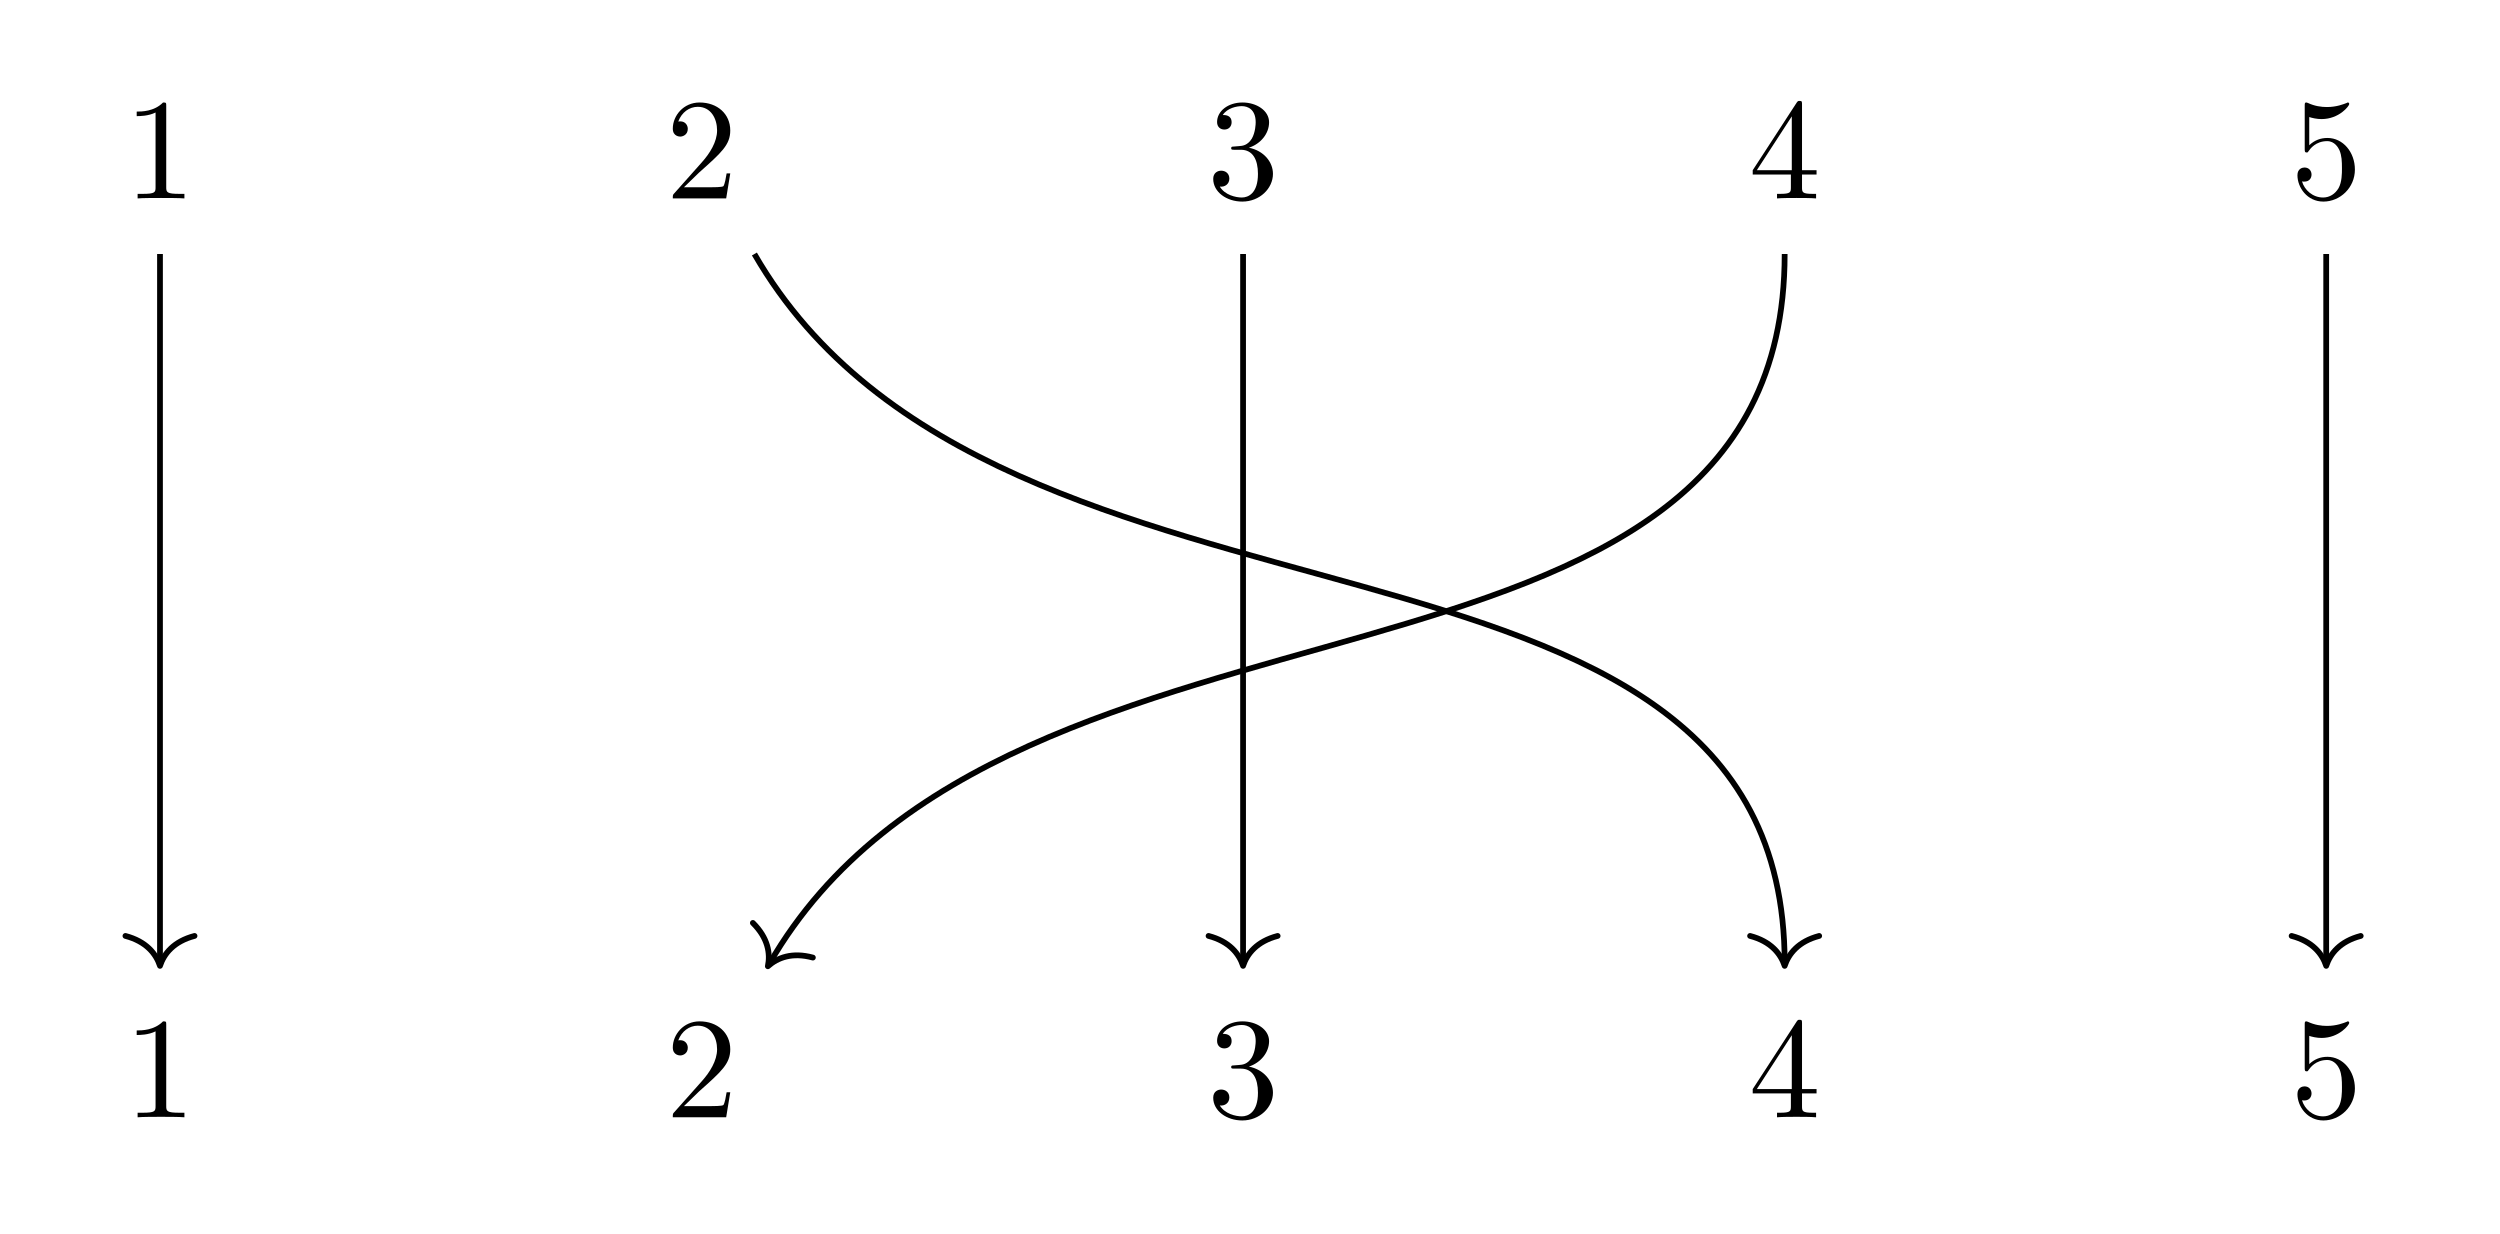
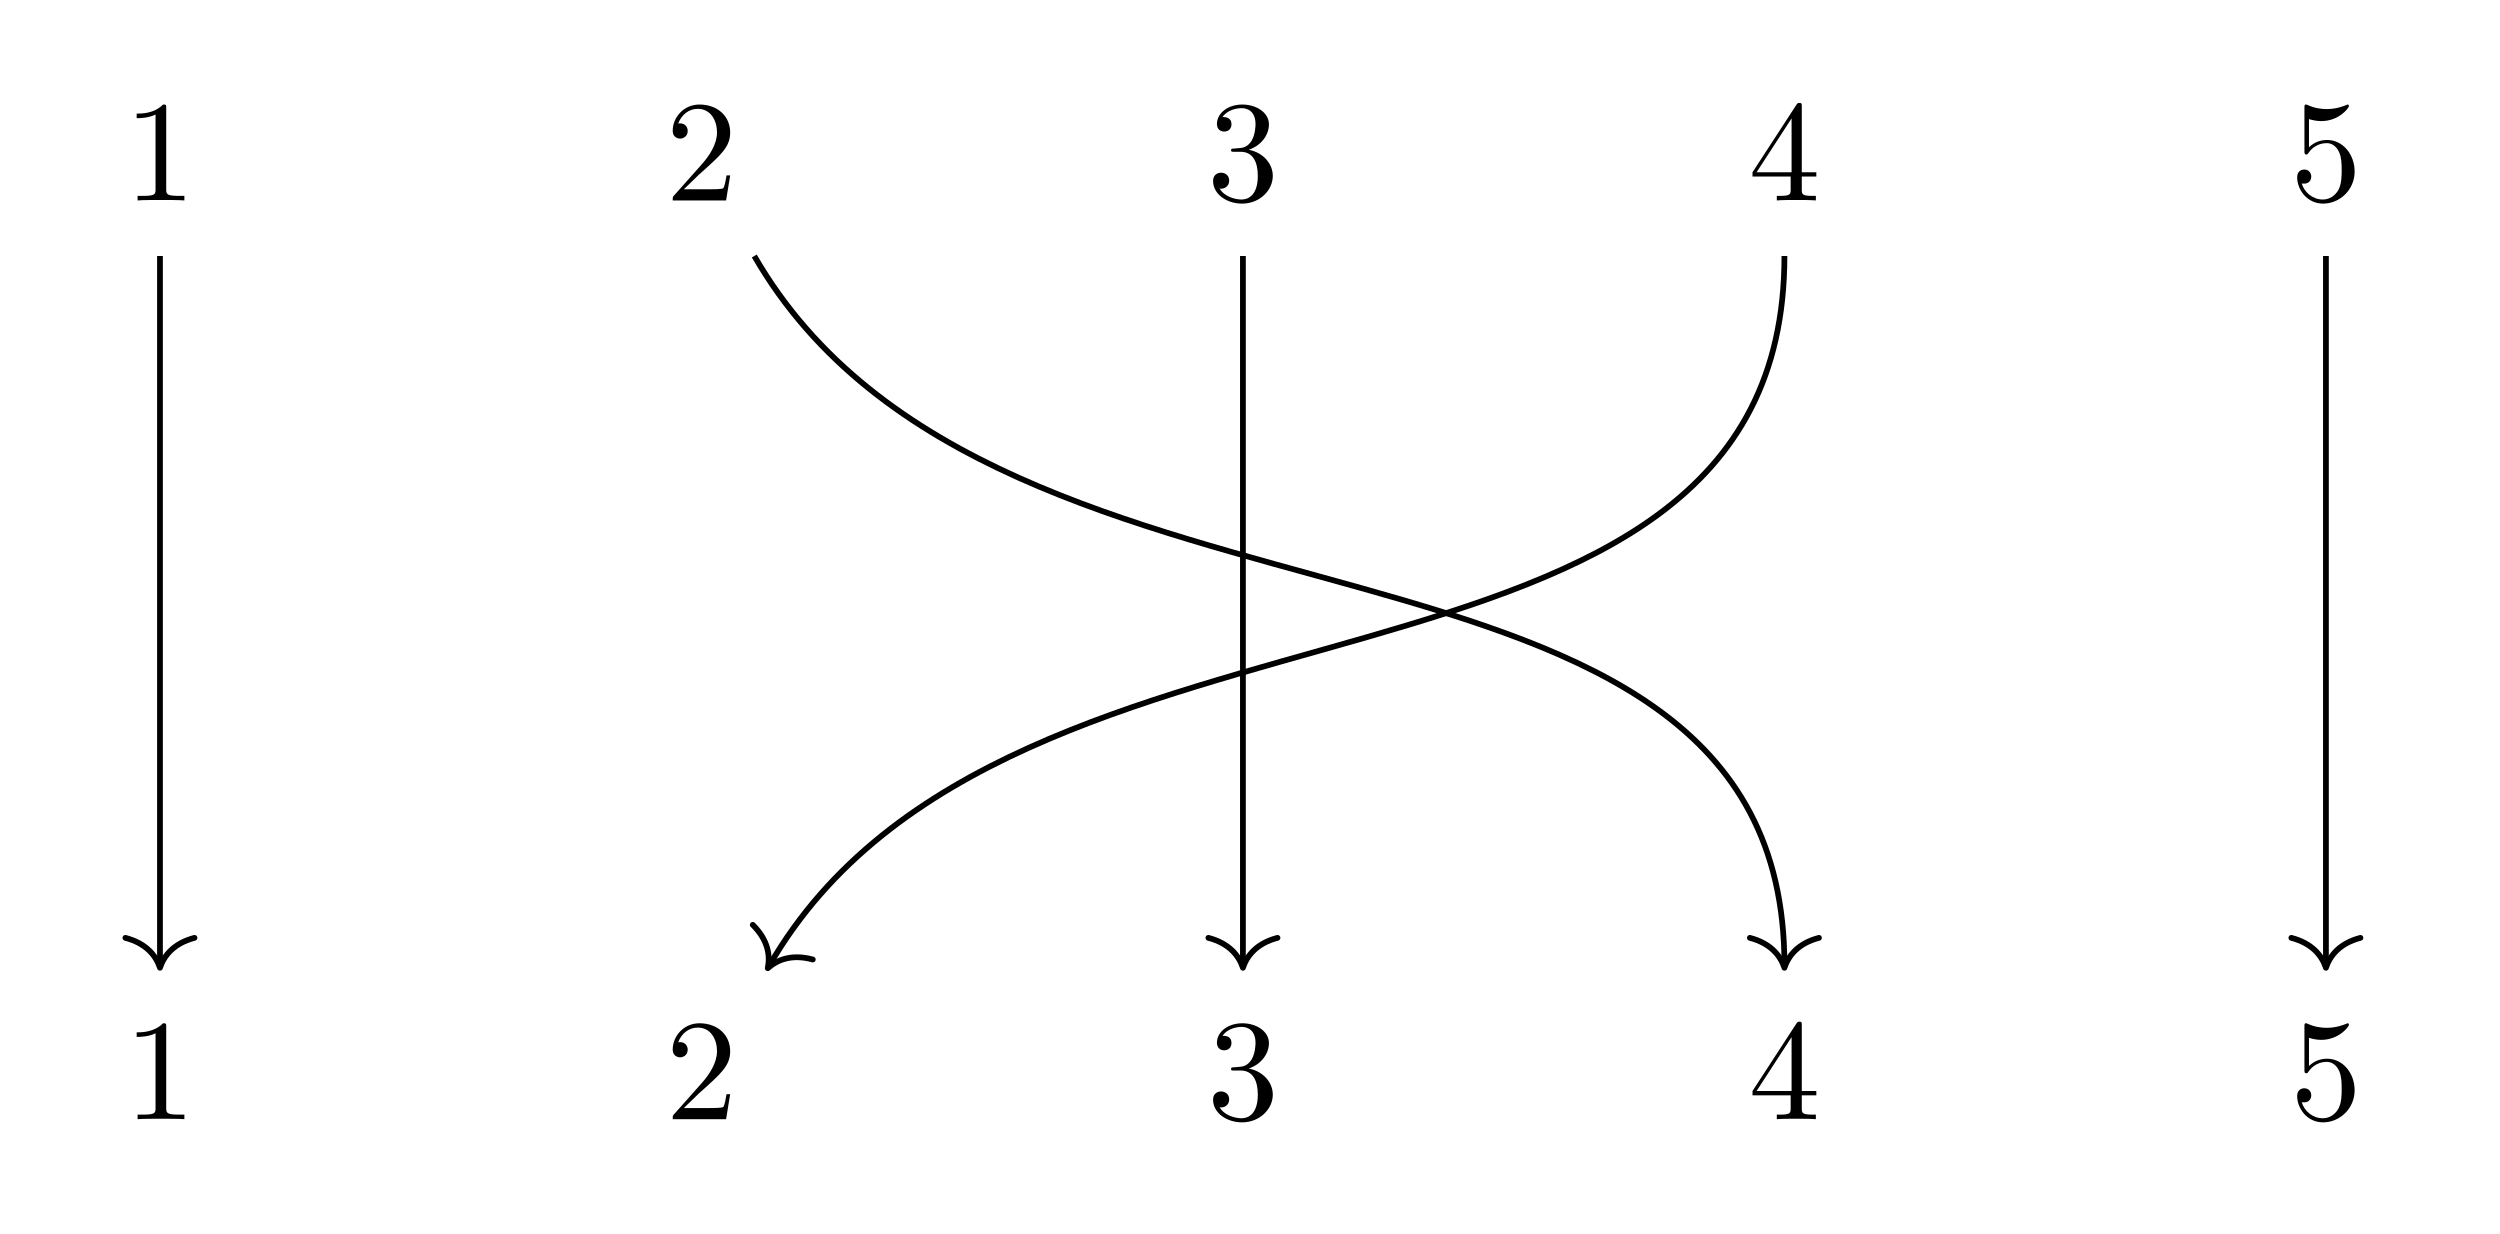
- <svg xmlns="http://www.w3.org/2000/svg" width="608pt" height="300pt" viewBox="0 0 608 300" version="1.1">
+ <svg xmlns="http://www.w3.org/2000/svg" width="608px" height="300px" viewBox="0 0 608 300" version="1.1">
  <g id="surface1">
-     <path style=" stroke:none;fill-rule:nonzero;fill:rgb(0%,0%,0%);fill-opacity:1;" d="M 40.426 25.812 C 40.426 24.984 40.426 24.926 39.652 24.926 C 37.5 27.137 34.406 27.137 33.246 27.137 L 33.246 28.242 C 33.965 28.242 36.062 28.242 37.832 27.359 L 37.832 45.492 C 37.832 46.762 37.777 47.148 34.629 47.148 L 33.469 47.148 L 33.469 48.254 C 34.684 48.145 37.777 48.145 39.156 48.145 C 40.539 48.145 43.574 48.145 44.848 48.254 L 44.848 47.148 L 43.688 47.148 C 40.539 47.148 40.426 46.762 40.426 45.492 Z M 40.426 25.812 " />
-     <path style=" stroke:none;fill-rule:nonzero;fill:rgb(0%,0%,0%);fill-opacity:1;" d="M 166.332 45.547 L 170.031 41.953 C 175.5 37.09 177.598 35.211 177.598 31.727 C 177.598 27.691 174.449 24.926 170.141 24.926 C 166.219 24.926 163.625 28.133 163.625 31.285 C 163.625 33.219 165.336 33.219 165.445 33.219 C 166.055 33.219 167.27 32.777 167.27 31.34 C 167.27 30.457 166.66 29.516 165.445 29.516 C 165.172 29.516 165.059 29.516 164.949 29.57 C 165.777 27.305 167.656 25.977 169.699 25.977 C 172.902 25.977 174.395 28.852 174.395 31.727 C 174.395 34.492 172.629 37.309 170.695 39.465 L 164.012 46.984 C 163.625 47.371 163.625 47.426 163.625 48.254 L 176.605 48.254 L 177.598 42.176 L 176.715 42.176 C 176.547 43.223 176.273 44.773 175.941 45.27 C 175.664 45.547 173.398 45.547 172.629 45.547 Z M 166.332 45.547 " />
-     <path style=" stroke:none;fill-rule:nonzero;fill:rgb(0%,0%,0%);fill-opacity:1;" d="M 303.727 35.926 C 306.598 34.988 308.641 32.5 308.641 29.738 C 308.641 26.863 305.547 24.926 302.18 24.926 C 298.645 24.926 295.992 27.027 295.992 29.68 C 295.992 30.844 296.766 31.504 297.762 31.504 C 298.863 31.504 299.527 30.73 299.527 29.738 C 299.527 27.969 297.926 27.969 297.375 27.969 C 298.477 26.254 300.797 25.812 302.012 25.812 C 303.449 25.812 305.383 26.586 305.383 29.738 C 305.383 30.125 305.328 32.168 304.445 33.715 C 303.395 35.375 302.18 35.484 301.297 35.539 C 301.02 35.539 300.191 35.652 299.914 35.652 C 299.637 35.652 299.418 35.707 299.418 36.039 C 299.418 36.426 299.637 36.426 300.246 36.426 L 301.793 36.426 C 304.664 36.426 305.934 38.801 305.934 42.285 C 305.934 47.039 303.559 48.035 302.012 48.035 C 300.523 48.035 297.871 47.426 296.656 45.379 C 297.871 45.547 298.977 44.773 298.977 43.445 C 298.977 42.176 298.035 41.512 296.988 41.512 C 296.16 41.512 295.055 42.008 295.055 43.5 C 295.055 46.707 298.312 49.027 302.125 49.027 C 306.375 49.027 309.582 45.82 309.582 42.285 C 309.582 39.41 307.371 36.645 303.727 35.926 Z M 303.727 35.926 " />
-     <path style=" stroke:none;fill-rule:nonzero;fill:rgb(0%,0%,0%);fill-opacity:1;" d="M 435.543 42.449 L 435.543 45.547 C 435.543 46.762 435.488 47.148 432.891 47.148 L 432.172 47.148 L 432.172 48.254 C 433.609 48.145 435.43 48.145 436.867 48.145 C 438.359 48.145 440.238 48.145 441.672 48.254 L 441.672 47.148 L 440.898 47.148 C 438.305 47.148 438.25 46.762 438.25 45.547 L 438.25 42.449 L 441.785 42.449 L 441.785 41.398 L 438.25 41.398 L 438.25 25.426 C 438.25 24.762 438.25 24.539 437.695 24.539 C 437.363 24.539 437.254 24.539 436.977 24.926 L 426.262 41.398 L 426.262 42.449 Z M 435.762 41.398 L 427.258 41.398 L 435.762 28.301 Z M 435.762 41.398 " />
-     <path style=" stroke:none;fill-rule:nonzero;fill:rgb(0%,0%,0%);fill-opacity:1;" d="M 572.711 41.234 C 572.711 37.031 569.84 33.551 566.031 33.551 C 564.371 33.551 562.883 34.102 561.609 35.32 L 561.609 28.465 C 562.273 28.688 563.434 28.961 564.594 28.961 C 568.902 28.961 571.332 25.758 571.332 25.312 C 571.332 25.094 571.223 24.926 571 24.926 C 570.945 24.926 570.891 24.926 570.723 25.039 C 570.008 25.312 568.293 26.031 565.918 26.031 C 564.539 26.031 562.938 25.812 561.281 25.039 C 561.004 24.926 560.949 24.926 560.836 24.926 C 560.508 24.926 560.508 25.203 560.508 25.812 L 560.508 36.148 C 560.508 36.812 560.508 37.09 561.004 37.09 C 561.223 37.09 561.336 36.977 561.445 36.758 C 561.832 36.203 563.156 34.324 565.973 34.324 C 567.797 34.324 568.68 35.926 568.957 36.535 C 569.508 37.863 569.562 39.188 569.562 40.957 C 569.562 42.176 569.562 44.273 568.734 45.766 C 567.906 47.148 566.582 48.035 564.98 48.035 C 562.438 48.035 560.449 46.211 559.844 44.109 C 559.953 44.164 560.062 44.164 560.449 44.164 C 561.609 44.164 562.164 43.336 562.164 42.449 C 562.164 41.621 561.609 40.738 560.449 40.738 C 559.953 40.738 558.738 41.012 558.738 42.617 C 558.738 45.602 561.113 49.027 565.035 49.027 C 569.121 49.027 572.711 45.656 572.711 41.234 Z M 572.711 41.234 " />
-     <path style=" stroke:none;fill-rule:nonzero;fill:rgb(0%,0%,0%);fill-opacity:1;" d="M 40.426 249.277 C 40.426 248.449 40.426 248.395 39.652 248.395 C 37.5 250.605 34.406 250.605 33.246 250.605 L 33.246 251.711 C 33.965 251.711 36.062 251.711 37.832 250.824 L 37.832 268.957 C 37.832 270.227 37.777 270.617 34.629 270.617 L 33.469 270.617 L 33.469 271.723 C 34.684 271.609 37.777 271.609 39.156 271.609 C 40.539 271.609 43.574 271.609 44.848 271.723 L 44.848 270.617 L 43.688 270.617 C 40.539 270.617 40.426 270.227 40.426 268.957 Z M 40.426 249.277 " />
-     <path style=" stroke:none;fill-rule:nonzero;fill:rgb(0%,0%,0%);fill-opacity:1;" d="M 166.332 269.012 L 170.031 265.418 C 175.5 260.555 177.598 258.676 177.598 255.191 C 177.598 251.156 174.449 248.395 170.141 248.395 C 166.219 248.395 163.625 251.602 163.625 254.75 C 163.625 256.684 165.336 256.684 165.445 256.684 C 166.055 256.684 167.27 256.242 167.27 254.805 C 167.27 253.922 166.66 252.98 165.445 252.98 C 165.172 252.98 165.059 252.98 164.949 253.039 C 165.777 250.77 167.656 249.445 169.699 249.445 C 172.902 249.445 174.395 252.32 174.395 255.191 C 174.395 257.957 172.629 260.777 170.695 262.934 L 164.012 270.449 C 163.625 270.836 163.625 270.891 163.625 271.723 L 176.605 271.723 L 177.598 265.641 L 176.715 265.641 C 176.547 266.691 176.273 268.238 175.941 268.734 C 175.664 269.012 173.398 269.012 172.629 269.012 Z M 166.332 269.012 " />
-     <path style=" stroke:none;fill-rule:nonzero;fill:rgb(0%,0%,0%);fill-opacity:1;" d="M 303.727 259.395 C 306.598 258.453 308.641 255.969 308.641 253.203 C 308.641 250.328 305.547 248.395 302.18 248.395 C 298.645 248.395 295.992 250.496 295.992 253.148 C 295.992 254.309 296.766 254.973 297.762 254.973 C 298.863 254.973 299.527 254.199 299.527 253.203 C 299.527 251.434 297.926 251.434 297.375 251.434 C 298.477 249.719 300.797 249.277 302.012 249.277 C 303.449 249.277 305.383 250.051 305.383 253.203 C 305.383 253.59 305.328 255.637 304.445 257.184 C 303.395 258.84 302.18 258.953 301.297 259.008 C 301.02 259.008 300.191 259.117 299.914 259.117 C 299.637 259.117 299.418 259.172 299.418 259.504 C 299.418 259.891 299.637 259.891 300.246 259.891 L 301.793 259.891 C 304.664 259.891 305.934 262.27 305.934 265.75 C 305.934 270.504 303.559 271.5 302.012 271.5 C 300.523 271.5 297.871 270.891 296.656 268.848 C 297.871 269.012 298.977 268.238 298.977 266.91 C 298.977 265.641 298.035 264.977 296.988 264.977 C 296.16 264.977 295.055 265.473 295.055 266.969 C 295.055 270.172 298.312 272.496 302.125 272.496 C 306.375 272.496 309.582 269.289 309.582 265.75 C 309.582 262.875 307.371 260.113 303.727 259.395 Z M 303.727 259.395 " />
-     <path style=" stroke:none;fill-rule:nonzero;fill:rgb(0%,0%,0%);fill-opacity:1;" d="M 435.543 265.918 L 435.543 269.012 C 435.543 270.227 435.488 270.617 432.891 270.617 L 432.172 270.617 L 432.172 271.723 C 433.609 271.609 435.43 271.609 436.867 271.609 C 438.359 271.609 440.238 271.609 441.672 271.723 L 441.672 270.617 L 440.898 270.617 C 438.305 270.617 438.25 270.227 438.25 269.012 L 438.25 265.918 L 441.785 265.918 L 441.785 264.867 L 438.25 264.867 L 438.25 248.891 C 438.25 248.227 438.25 248.008 437.695 248.008 C 437.363 248.008 437.254 248.008 436.977 248.395 L 426.262 264.867 L 426.262 265.918 Z M 435.762 264.867 L 427.258 264.867 L 435.762 251.766 Z M 435.762 264.867 " />
-     <path style=" stroke:none;fill-rule:nonzero;fill:rgb(0%,0%,0%);fill-opacity:1;" d="M 572.711 264.699 C 572.711 260.5 569.84 257.016 566.031 257.016 C 564.371 257.016 562.883 257.57 561.609 258.785 L 561.609 251.93 C 562.273 252.152 563.434 252.43 564.594 252.43 C 568.902 252.43 571.332 249.223 571.332 248.781 C 571.332 248.559 571.223 248.395 571 248.395 C 570.945 248.395 570.891 248.395 570.723 248.504 C 570.008 248.781 568.293 249.5 565.918 249.5 C 564.539 249.5 562.938 249.277 561.281 248.504 C 561.004 248.395 560.949 248.395 560.836 248.395 C 560.508 248.395 560.508 248.672 560.508 249.277 L 560.508 259.613 C 560.508 260.277 560.508 260.555 561.004 260.555 C 561.223 260.555 561.336 260.445 561.445 260.223 C 561.832 259.672 563.156 257.789 565.973 257.789 C 567.797 257.789 568.68 259.395 568.957 260.004 C 569.508 261.328 569.562 262.656 569.562 264.426 C 569.562 265.641 569.562 267.742 568.734 269.234 C 567.906 270.617 566.582 271.5 564.98 271.5 C 562.438 271.5 560.449 269.676 559.844 267.574 C 559.953 267.629 560.062 267.629 560.449 267.629 C 561.609 267.629 562.164 266.801 562.164 265.918 C 562.164 265.086 561.609 264.203 560.449 264.203 C 559.953 264.203 558.738 264.48 558.738 266.082 C 558.738 269.066 561.113 272.496 565.035 272.496 C 569.121 272.496 572.711 269.121 572.711 264.699 Z M 572.711 264.699 " />
-     <path style="fill:none;stroke-width:0.398;stroke-linecap:butt;stroke-linejoin:miter;stroke:rgb(0%,0%,0%);stroke-opacity:1;stroke-miterlimit:10;" d="M -74.941 57.192 L -74.941 8.172 " transform="matrix(3.51488,0,0,-3.517716,302.3183,262.9582)" />
-     <path style="fill:none;stroke-width:0.398;stroke-linecap:round;stroke-linejoin:round;stroke:rgb(0%,0%,0%);stroke-opacity:1;stroke-miterlimit:10;" d="M -2.072 2.391 C -1.695 0.956 -0.851 0.28 -0.002 0.001 C -0.851 -0.278 -1.695 -0.957 -2.072 -2.39 " transform="matrix(0,3.517716,3.51488,0,38.9061,234.9068)" />
-     <path style="fill:none;stroke-width:0.398;stroke-linecap:butt;stroke-linejoin:miter;stroke:rgb(0%,0%,0%);stroke-opacity:1;stroke-miterlimit:10;" d="M -33.813 57.192 C -16.882 27.866 37.473 41.636 37.473 8.172 " transform="matrix(3.51488,0,0,-3.517716,302.3183,262.9582)" />
-     <path style="fill:none;stroke-width:0.398;stroke-linecap:round;stroke-linejoin:round;stroke:rgb(0%,0%,0%);stroke-opacity:1;stroke-miterlimit:10;" d="M -2.072 2.39 C -1.695 0.957 -0.851 0.281 -0.002 0.002 C -0.851 -0.277 -1.695 -0.957 -2.072 -2.391 " transform="matrix(0,3.517716,3.51488,0,434.0244,234.9068)" />
-     <path style="fill:none;stroke-width:0.398;stroke-linecap:butt;stroke-linejoin:miter;stroke:rgb(0%,0%,0%);stroke-opacity:1;stroke-miterlimit:10;" d="M -0.001 57.192 L -0.001 8.172 " transform="matrix(3.51488,0,0,-3.517716,302.3183,262.9582)" />
-     <path style="fill:none;stroke-width:0.398;stroke-linecap:round;stroke-linejoin:round;stroke:rgb(0%,0%,0%);stroke-opacity:1;stroke-miterlimit:10;" d="M -2.072 2.391 C -1.695 0.957 -0.851 0.278 -0.002 -0.001 C -0.851 -0.279 -1.695 -0.955 -2.072 -2.389 " transform="matrix(0,3.517716,3.51488,0,302.3183,234.9068)" />
-     <path style="fill:none;stroke-width:0.398;stroke-linecap:butt;stroke-linejoin:miter;stroke:rgb(0%,0%,0%);stroke-opacity:1;stroke-miterlimit:10;" d="M 37.473 57.192 C 37.473 23.569 -16.171 36.894 -32.78 8.121 " transform="matrix(3.51488,0,0,-3.517716,302.3183,262.9582)" />
-     <path style="fill:none;stroke-width:0.398;stroke-linecap:round;stroke-linejoin:round;stroke:rgb(0%,0%,0%);stroke-opacity:1;stroke-miterlimit:10;" d="M -2.072 2.389 C -1.693 0.958 -0.849 0.278 -0.001 -0 C -0.849 -0.278 -1.692 -0.955 -2.071 -2.389 " transform="matrix(-1.76296,3.056087,3.053623,1.764382,186.7423,234.9988)" />
-     <path style="fill:none;stroke-width:0.398;stroke-linecap:butt;stroke-linejoin:miter;stroke:rgb(0%,0%,0%);stroke-opacity:1;stroke-miterlimit:10;" d="M 74.943 57.192 L 74.943 8.172 " transform="matrix(3.51488,0,0,-3.517716,302.3183,262.9582)" />
-     <path style="fill:none;stroke-width:0.398;stroke-linecap:round;stroke-linejoin:round;stroke:rgb(0%,0%,0%);stroke-opacity:1;stroke-miterlimit:10;" d="M -2.072 2.389 C -1.695 0.956 -0.851 0.28 -0.002 0.001 C -0.851 -0.278 -1.695 -0.958 -2.072 -2.392 " transform="matrix(0,3.517716,3.51488,0,565.7306,234.9068)" />
+     <path style=" stroke:none;fill-rule:nonzero;fill:rgb(0%,0%,0%);fill-opacity:1;" d="M 40.422 26.305 C 40.422 25.477 40.422 25.422 39.648 25.422 C 37.496 27.633 34.402 27.633 33.242 27.633 L 33.242 28.738 C 33.961 28.738 36.059 28.738 37.828 27.852 L 37.828 45.98 C 37.828 47.254 37.773 47.641 34.625 47.641 L 33.465 47.641 L 33.465 48.746 C 34.68 48.633 37.773 48.633 39.152 48.633 C 40.531 48.633 43.57 48.633 44.84 48.746 L 44.84 47.641 L 43.68 47.641 C 40.531 47.641 40.422 47.254 40.422 45.98 Z M 40.422 26.305 " />
+     <path style=" stroke:none;fill-rule:nonzero;fill:rgb(0%,0%,0%);fill-opacity:1;" d="M 166.309 46.035 L 170.012 42.445 C 175.477 37.578 177.578 35.699 177.578 32.219 C 177.578 28.184 174.43 25.422 170.121 25.422 C 166.199 25.422 163.605 28.625 163.605 31.777 C 163.605 33.711 165.316 33.711 165.426 33.711 C 166.035 33.711 167.25 33.27 167.25 31.832 C 167.25 30.949 166.641 30.008 165.426 30.008 C 165.152 30.008 165.039 30.008 164.93 30.062 C 165.758 27.797 167.637 26.469 169.68 26.469 C 172.883 26.469 174.375 29.344 174.375 32.219 C 174.375 34.98 172.605 37.801 170.672 39.957 L 163.992 47.473 C 163.605 47.859 163.605 47.914 163.605 48.746 L 176.582 48.746 L 177.578 42.664 L 176.691 42.664 C 176.527 43.715 176.25 45.262 175.918 45.758 C 175.645 46.035 173.379 46.035 172.605 46.035 Z M 166.309 46.035 " />
+     <path style=" stroke:none;fill-rule:nonzero;fill:rgb(0%,0%,0%);fill-opacity:1;" d="M 303.688 36.418 C 306.559 35.48 308.605 32.992 308.605 30.23 C 308.605 27.355 305.512 25.422 302.141 25.422 C 298.609 25.422 295.957 27.52 295.957 30.172 C 295.957 31.336 296.73 31.996 297.723 31.996 C 298.828 31.996 299.492 31.223 299.492 30.23 C 299.492 28.461 297.891 28.461 297.336 28.461 C 298.441 26.746 300.762 26.305 301.977 26.305 C 303.414 26.305 305.344 27.078 305.344 30.23 C 305.344 30.617 305.289 32.66 304.406 34.207 C 303.355 35.867 302.141 35.977 301.258 36.031 C 300.984 36.031 300.152 36.145 299.879 36.145 C 299.602 36.145 299.383 36.199 299.383 36.531 C 299.383 36.918 299.602 36.918 300.211 36.918 L 301.754 36.918 C 304.629 36.918 305.898 39.293 305.898 42.773 C 305.898 47.527 303.523 48.523 301.977 48.523 C 300.484 48.523 297.836 47.914 296.621 45.871 C 297.836 46.035 298.938 45.262 298.938 43.938 C 298.938 42.664 298 42 296.949 42 C 296.121 42 295.02 42.5 295.02 43.992 C 295.02 47.195 298.277 49.52 302.086 49.52 C 306.34 49.52 309.543 46.312 309.543 42.773 C 309.543 39.902 307.332 37.137 303.688 36.418 Z M 303.688 36.418 " />
+     <path style=" stroke:none;fill-rule:nonzero;fill:rgb(0%,0%,0%);fill-opacity:1;" d="M 435.488 42.941 L 435.488 46.035 C 435.488 47.254 435.434 47.641 432.84 47.641 L 432.121 47.641 L 432.121 48.746 C 433.555 48.633 435.379 48.633 436.812 48.633 C 438.305 48.633 440.184 48.633 441.617 48.746 L 441.617 47.641 L 440.848 47.641 C 438.25 47.641 438.195 47.254 438.195 46.035 L 438.195 42.941 L 441.73 42.941 L 441.73 41.891 L 438.195 41.891 L 438.195 25.918 C 438.195 25.254 438.195 25.035 437.645 25.035 C 437.312 25.035 437.199 25.035 436.926 25.422 L 426.211 41.891 L 426.211 42.941 Z M 435.711 41.891 L 427.203 41.891 L 435.711 28.793 Z M 435.711 41.891 " />
+     <path style=" stroke:none;fill-rule:nonzero;fill:rgb(0%,0%,0%);fill-opacity:1;" d="M 572.645 41.727 C 572.645 37.523 569.77 34.043 565.961 34.043 C 564.305 34.043 562.812 34.594 561.543 35.812 L 561.543 28.957 C 562.203 29.18 563.363 29.453 564.523 29.453 C 568.832 29.453 571.262 26.25 571.262 25.809 C 571.262 25.586 571.152 25.422 570.93 25.422 C 570.875 25.422 570.82 25.422 570.656 25.531 C 569.938 25.809 568.227 26.527 565.852 26.527 C 564.469 26.527 562.867 26.305 561.211 25.531 C 560.934 25.422 560.879 25.422 560.77 25.422 C 560.438 25.422 560.438 25.695 560.438 26.305 L 560.438 36.641 C 560.438 37.305 560.438 37.578 560.934 37.578 C 561.156 37.578 561.266 37.469 561.375 37.25 C 561.762 36.695 563.09 34.816 565.906 34.816 C 567.727 34.816 568.609 36.418 568.887 37.027 C 569.441 38.355 569.496 39.68 569.496 41.449 C 569.496 42.664 569.496 44.766 568.668 46.258 C 567.84 47.641 566.512 48.523 564.91 48.523 C 562.371 48.523 560.383 46.699 559.773 44.598 C 559.887 44.656 559.996 44.656 560.383 44.656 C 561.543 44.656 562.094 43.824 562.094 42.941 C 562.094 42.113 561.543 41.227 560.383 41.227 C 559.887 41.227 558.672 41.504 558.672 43.105 C 558.672 46.09 561.047 49.52 564.965 49.52 C 569.055 49.52 572.645 46.148 572.645 41.727 Z M 572.645 41.727 " />
+     <path style=" stroke:none;fill-rule:nonzero;fill:rgb(0%,0%,0%);fill-opacity:1;" d="M 40.422 249.742 C 40.422 248.914 40.422 248.859 39.648 248.859 C 37.496 251.07 34.402 251.07 33.242 251.07 L 33.242 252.176 C 33.961 252.176 36.059 252.176 37.828 251.293 L 37.828 269.422 C 37.828 270.691 37.773 271.078 34.625 271.078 L 33.465 271.078 L 33.465 272.184 C 34.68 272.074 37.773 272.074 39.152 272.074 C 40.531 272.074 43.57 272.074 44.84 272.184 L 44.84 271.078 L 43.68 271.078 C 40.531 271.078 40.422 270.691 40.422 269.422 Z M 40.422 249.742 " />
+     <path style=" stroke:none;fill-rule:nonzero;fill:rgb(0%,0%,0%);fill-opacity:1;" d="M 166.309 269.477 L 170.012 265.883 C 175.477 261.02 177.578 259.141 177.578 255.656 C 177.578 251.621 174.43 248.859 170.121 248.859 C 166.199 248.859 163.605 252.066 163.605 255.215 C 163.605 257.148 165.316 257.148 165.426 257.148 C 166.035 257.148 167.25 256.707 167.25 255.27 C 167.25 254.387 166.641 253.445 165.426 253.445 C 165.152 253.445 165.039 253.445 164.93 253.504 C 165.758 251.234 167.637 249.91 169.68 249.91 C 172.883 249.91 174.375 252.785 174.375 255.656 C 174.375 258.422 172.605 261.238 170.672 263.395 L 163.992 270.914 C 163.605 271.301 163.605 271.355 163.605 272.184 L 176.582 272.184 L 177.578 266.105 L 176.691 266.105 C 176.527 267.152 176.25 268.703 175.918 269.199 C 175.645 269.477 173.379 269.477 172.605 269.477 Z M 166.309 269.477 " />
+     <path style=" stroke:none;fill-rule:nonzero;fill:rgb(0%,0%,0%);fill-opacity:1;" d="M 303.688 259.859 C 306.559 258.918 308.605 256.43 308.605 253.668 C 308.605 250.793 305.512 248.859 302.141 248.859 C 298.609 248.859 295.957 250.961 295.957 253.613 C 295.957 254.773 296.73 255.438 297.723 255.438 C 298.828 255.438 299.492 254.664 299.492 253.668 C 299.492 251.898 297.891 251.898 297.336 251.898 C 298.441 250.188 300.762 249.742 301.977 249.742 C 303.414 249.742 305.344 250.516 305.344 253.668 C 305.344 254.055 305.289 256.102 304.406 257.648 C 303.355 259.305 302.141 259.418 301.258 259.473 C 300.984 259.473 300.152 259.582 299.879 259.582 C 299.602 259.582 299.383 259.637 299.383 259.969 C 299.383 260.355 299.602 260.355 300.211 260.355 L 301.754 260.355 C 304.629 260.355 305.898 262.73 305.898 266.215 C 305.898 270.969 303.523 271.961 301.977 271.961 C 300.484 271.961 297.836 271.355 296.621 269.309 C 297.836 269.477 298.938 268.703 298.938 267.375 C 298.938 266.105 298 265.441 296.949 265.441 C 296.121 265.441 295.02 265.938 295.02 267.43 C 295.02 270.637 298.277 272.957 302.086 272.957 C 306.34 272.957 309.543 269.75 309.543 266.215 C 309.543 263.34 307.332 260.578 303.688 259.859 Z M 303.688 259.859 " />
+     <path style=" stroke:none;fill-rule:nonzero;fill:rgb(0%,0%,0%);fill-opacity:1;" d="M 435.488 266.379 L 435.488 269.477 C 435.488 270.691 435.434 271.078 432.84 271.078 L 432.121 271.078 L 432.121 272.184 C 433.555 272.074 435.379 272.074 436.812 272.074 C 438.305 272.074 440.184 272.074 441.617 272.184 L 441.617 271.078 L 440.848 271.078 C 438.25 271.078 438.195 270.691 438.195 269.477 L 438.195 266.379 L 441.73 266.379 L 441.73 265.328 L 438.195 265.328 L 438.195 249.355 C 438.195 248.695 438.195 248.473 437.645 248.473 C 437.312 248.473 437.199 248.473 436.926 248.859 L 426.211 265.328 L 426.211 266.379 Z M 435.711 265.328 L 427.203 265.328 L 435.711 252.23 Z M 435.711 265.328 " />
+     <path style=" stroke:none;fill-rule:nonzero;fill:rgb(0%,0%,0%);fill-opacity:1;" d="M 572.645 265.164 C 572.645 260.965 569.77 257.48 565.961 257.48 C 564.305 257.48 562.812 258.035 561.543 259.25 L 561.543 252.398 C 562.203 252.617 563.363 252.895 564.523 252.895 C 568.832 252.895 571.262 249.688 571.262 249.246 C 571.262 249.023 571.152 248.859 570.93 248.859 C 570.875 248.859 570.82 248.859 570.656 248.969 C 569.938 249.246 568.227 249.965 565.852 249.965 C 564.469 249.965 562.867 249.742 561.211 248.969 C 560.934 248.859 560.879 248.859 560.77 248.859 C 560.438 248.859 560.438 249.137 560.438 249.742 L 560.438 260.078 C 560.438 260.742 560.438 261.02 560.934 261.02 C 561.156 261.02 561.266 260.91 561.375 260.688 C 561.762 260.133 563.09 258.254 565.906 258.254 C 567.727 258.254 568.609 259.859 568.887 260.465 C 569.441 261.793 569.496 263.121 569.496 264.887 C 569.496 266.105 569.496 268.203 568.668 269.695 C 567.84 271.078 566.512 271.961 564.91 271.961 C 562.371 271.961 560.383 270.137 559.773 268.039 C 559.887 268.094 559.996 268.094 560.383 268.094 C 561.543 268.094 562.094 267.266 562.094 266.379 C 562.094 265.551 561.543 264.668 560.383 264.668 C 559.887 264.668 558.672 264.941 558.672 266.547 C 558.672 269.531 561.047 272.957 564.965 272.957 C 569.055 272.957 572.645 269.586 572.645 265.164 Z M 572.645 265.164 " />
+     <path style="fill:none;stroke-width:0.398;stroke-linecap:butt;stroke-linejoin:miter;stroke:rgb(0%,0%,0%);stroke-opacity:1;stroke-miterlimit:10;" d="M -74.941 57.192 L -74.941 8.173 " transform="matrix(3.514451,0,0,-3.517287,302.2814,263.4219)" />
+     <path style="fill:none;stroke-width:0.398;stroke-linecap:round;stroke-linejoin:round;stroke:rgb(0%,0%,0%);stroke-opacity:1;stroke-miterlimit:10;" d="M -2.072 2.39 C -1.696 0.956 -0.85 0.28 -0.002 0.001 C -0.85 -0.278 -1.696 -0.957 -2.072 -2.391 " transform="matrix(0,3.517287,3.514451,0,38.90135,235.374)" />
+     <path style="fill:none;stroke-width:0.398;stroke-linecap:butt;stroke-linejoin:miter;stroke:rgb(0%,0%,0%);stroke-opacity:1;stroke-miterlimit:10;" d="M -33.814 57.192 C -16.881 27.866 37.472 41.636 37.472 8.173 " transform="matrix(3.514451,0,0,-3.517287,302.2814,263.4219)" />
+     <path style="fill:none;stroke-width:0.398;stroke-linecap:round;stroke-linejoin:round;stroke:rgb(0%,0%,0%);stroke-opacity:1;stroke-miterlimit:10;" d="M -2.072 2.39 C -1.696 0.956 -0.85 0.28 -0.002 0.001 C -0.85 -0.278 -1.696 -0.957 -2.072 -2.39 " transform="matrix(0,3.517287,3.514451,0,433.9715,235.374)" />
+     <path style="fill:none;stroke-width:0.398;stroke-linecap:butt;stroke-linejoin:miter;stroke:rgb(0%,0%,0%);stroke-opacity:1;stroke-miterlimit:10;" d="M -0.001 57.192 L -0.001 8.173 " transform="matrix(3.514451,0,0,-3.517287,302.2814,263.4219)" />
+     <path style="fill:none;stroke-width:0.398;stroke-linecap:round;stroke-linejoin:round;stroke:rgb(0%,0%,0%);stroke-opacity:1;stroke-miterlimit:10;" d="M -2.072 2.392 C -1.696 0.958 -0.85 0.278 -0.002 -0.001 C -0.85 -0.28 -1.696 -0.956 -2.072 -2.39 " transform="matrix(0,3.517287,3.514451,0,302.2814,235.374)" />
+     <path style="fill:none;stroke-width:0.398;stroke-linecap:butt;stroke-linejoin:miter;stroke:rgb(0%,0%,0%);stroke-opacity:1;stroke-miterlimit:10;" d="M 37.472 57.192 C 37.472 23.569 -16.171 36.894 -32.78 8.122 " transform="matrix(3.514451,0,0,-3.517287,302.2814,263.4219)" />
+     <path style="fill:none;stroke-width:0.398;stroke-linecap:round;stroke-linejoin:round;stroke:rgb(0%,0%,0%);stroke-opacity:1;stroke-miterlimit:10;" d="M -2.072 2.39 C -1.694 0.958 -0.849 0.279 -0 -0 C -0.849 -0.278 -1.693 -0.955 -2.071 -2.39 " transform="matrix(-1.762744,3.055714,3.053251,1.764167,186.7195,235.4659)" />
+     <path style="fill:none;stroke-width:0.398;stroke-linecap:butt;stroke-linejoin:miter;stroke:rgb(0%,0%,0%);stroke-opacity:1;stroke-miterlimit:10;" d="M 74.943 57.192 L 74.943 8.173 " transform="matrix(3.514451,0,0,-3.517287,302.2814,263.4219)" />
+     <path style="fill:none;stroke-width:0.398;stroke-linecap:round;stroke-linejoin:round;stroke:rgb(0%,0%,0%);stroke-opacity:1;stroke-miterlimit:10;" d="M -2.072 2.389 C -1.696 0.955 -0.85 0.28 -0.002 0.001 C -0.85 -0.278 -1.696 -0.957 -2.072 -2.391 " transform="matrix(0,3.517287,3.514451,0,565.6615,235.374)" />
  </g>
</svg>
